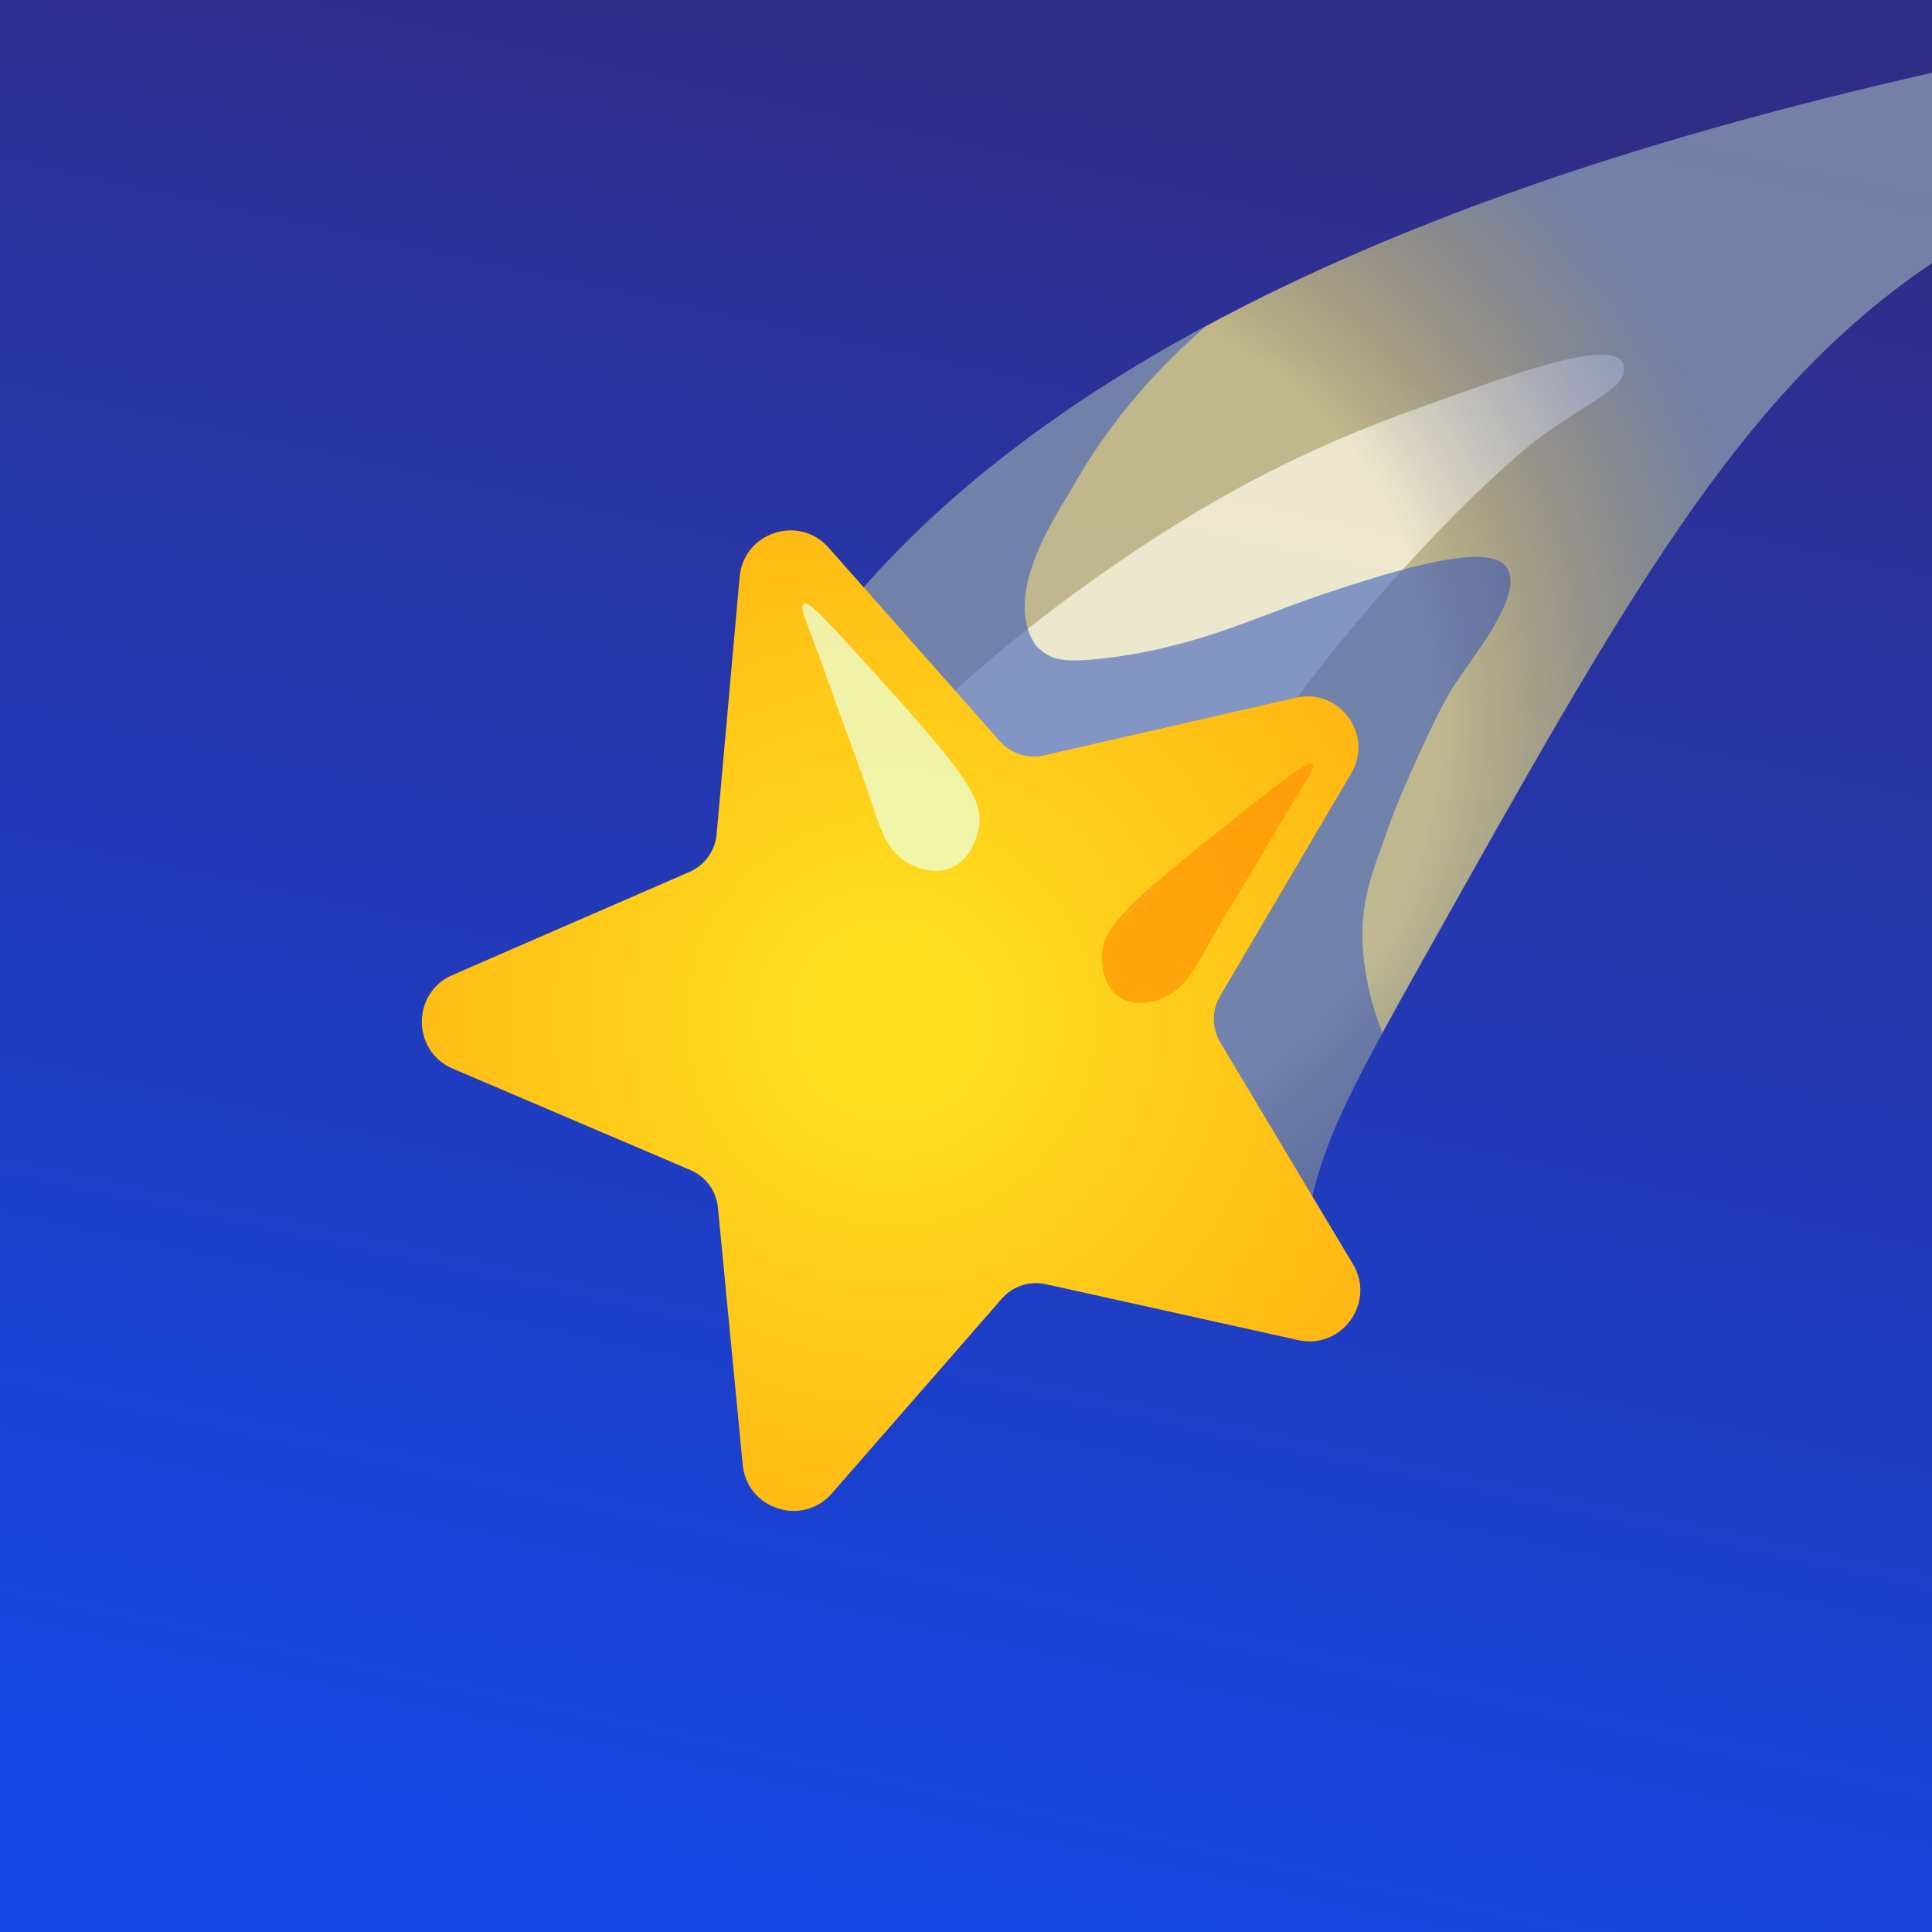
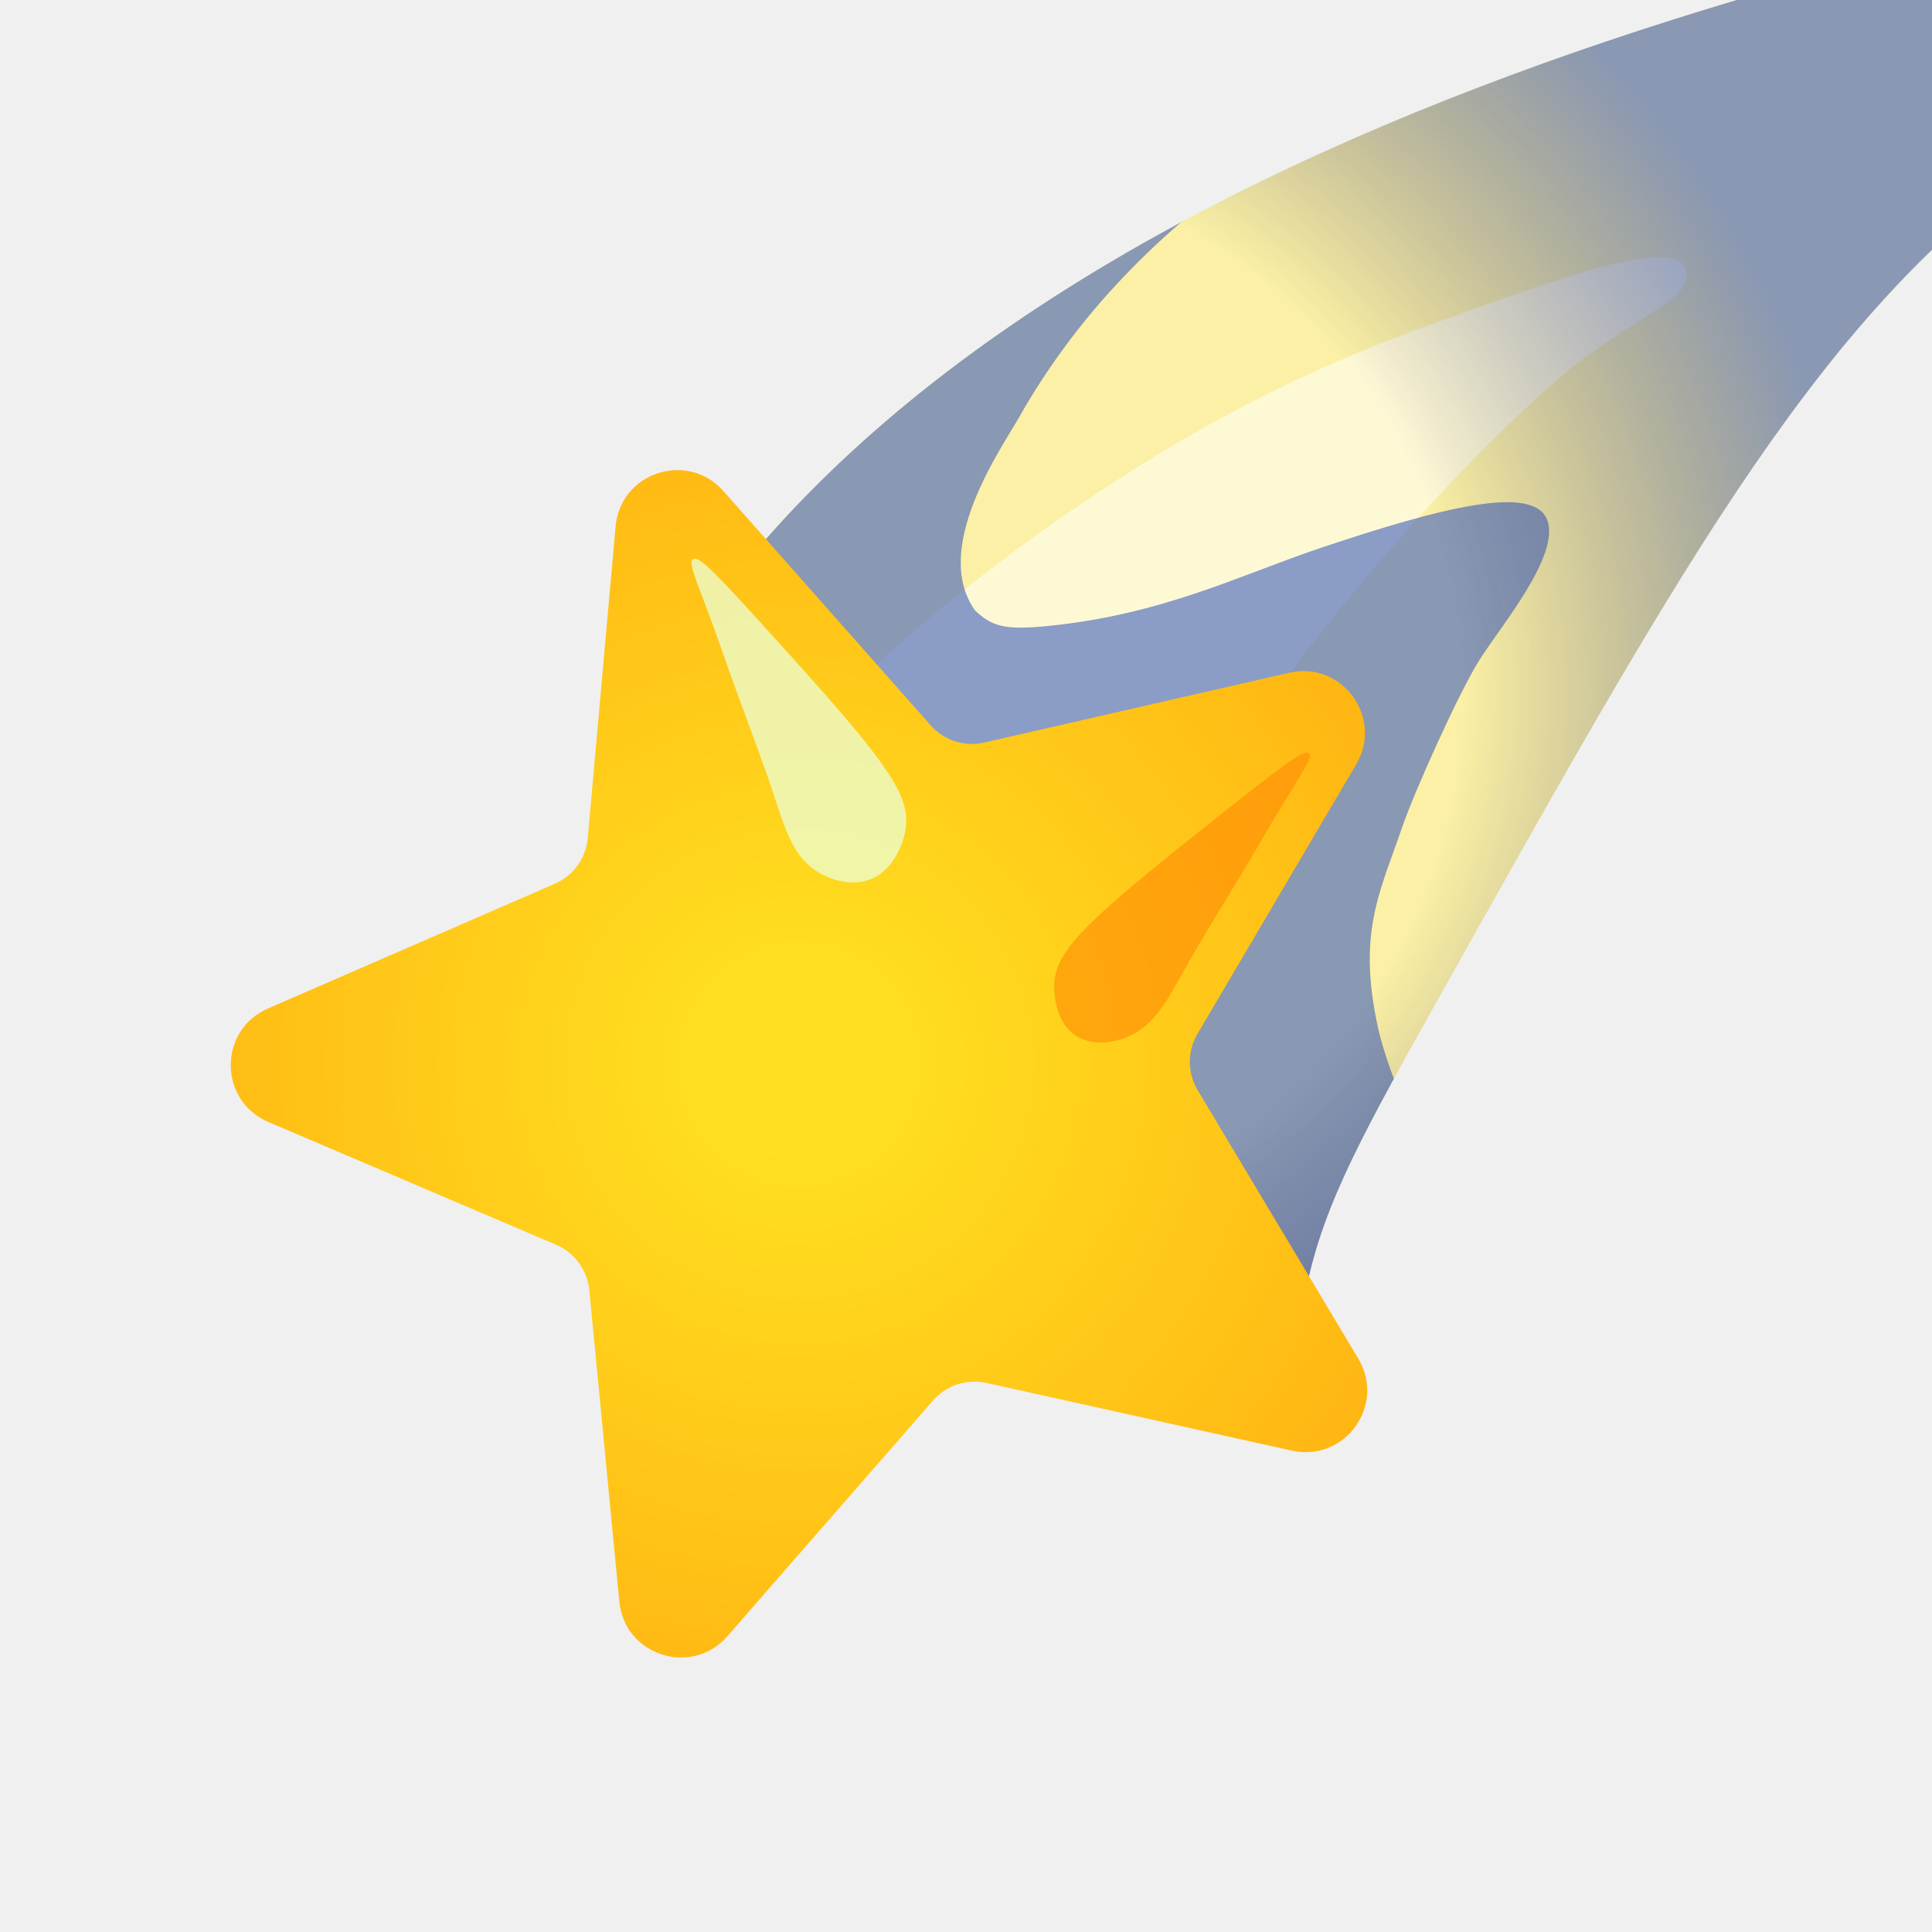
<svg xmlns="http://www.w3.org/2000/svg" width="1080" height="1080" viewBox="0 0 1080 1080" fill="none">
-   <g clip-path="url(#clip0_1_2)">
-     <rect width="1080" height="1080" fill="url(#paint0_linear_1_2)" />
-     <path d="M454.62 363.63C445.27 376.56 387.72 457.57 412.91 493.23C432.27 520.64 482.36 495.58 559.86 530.27C605.83 550.85 634.17 580.34 640.25 586.66C698.08 646.71 702.47 719.84 717.8 717.67C725.94 716.52 727.79 695.45 732.56 672.98C740.79 634.14 758.95 601.73 795.26 536.92C909.73 332.63 970.92 223.72 1073.33 151.6C1115.32 122.03 1147.77 110.25 1476.53 61.23C1531.22 53.08 1740.35 18.57 1988.97 -31.13C2049.6 -43.25 2080.32 -49.88 2079.84 -54.96C2078.41 -70.26 1795.85 -62.52 1518.24 -31.13C1457.81 -24.29 1385.41 -16.11 1290.32 0.15C1068.14 38.14 633.04 116.96 454.62 363.63Z" fill="#FFF085" fill-opacity="0.7" />
-     <path d="M511.43 407.39C475.75 442.76 420.05 504.82 429.96 518.33C433.25 522.82 441.77 519.23 487.48 509.26C550.3 495.56 558.84 496.83 565.85 500.68C586.59 512.07 589.64 543.62 592.66 579.63C597.99 643.16 584.25 685.69 588.19 686.89C596.25 689.33 633.35 505.63 737.16 374.06C805.8 287.06 857.5 247 857.5 247C889.52 222.86 910.919 216.76 907.5 204C903.015 187.26 843.12 210.16 790.5 229C728.34 251.25 682.9 276.8 648.06 299.12C576.9 344.7 531.7 387.3 511.44 407.38L511.43 407.39Z" fill="#FEFCE8" fill-opacity="0.71" />
-     <mask id="mask0_1_2" style="mask-type:luminance" maskUnits="userSpaceOnUse" x="406" y="-63" width="1674" height="781">
-       <path d="M454.62 363.63C445.27 376.56 387.72 457.57 412.91 493.23C432.27 520.64 482.36 495.58 559.86 530.27C605.83 550.85 634.17 580.34 640.25 586.66C698.08 646.71 702.47 719.84 717.8 717.67C725.94 716.52 727.79 695.45 732.56 672.98C740.79 634.14 758.95 601.73 795.26 536.92C909.73 332.63 970.92 223.72 1073.33 151.6C1115.32 122.03 1147.77 110.25 1476.53 61.23C1531.22 53.08 1740.35 18.57 1988.97 -31.13C2049.6 -43.25 2080.32 -49.88 2079.84 -54.96C2078.41 -70.26 1795.85 -62.52 1518.24 -31.13C1457.81 -24.29 1385.41 -16.11 1290.32 0.15C1068.14 38.14 633.04 116.96 454.62 363.63Z" fill="white" />
+   <g clip-path="url(#clip0_4_2)">
+     <path d="M393.968 344.098C382.645 359.755 312.954 457.855 343.459 501.038C366.903 534.231 427.56 503.884 521.409 545.892C577.077 570.814 611.396 606.525 618.759 614.179C688.789 686.897 694.105 775.455 712.669 772.827C722.526 771.434 724.766 745.919 730.543 718.709C740.509 671.675 762.5 632.428 806.47 553.945C945.089 306.558 1019.19 174.672 1143.2 87.337C1194.05 51.529 1233.35 37.264 1631.46 -22.098C1697.69 -31.967 1950.94 -73.757 2252.01 -133.942C2325.43 -148.619 2362.63 -156.647 2362.05 -162.799C2360.32 -181.327 2018.15 -171.954 1681.97 -133.942C1608.79 -125.659 1521.12 -115.753 1405.97 -96.063C1136.92 -50.059 610.028 45.389 393.968 344.098Z" fill="#FFF085" fill-opacity="0.7" />
+     <path d="M462.763 397.089C419.556 439.921 352.105 515.073 364.106 531.433C368.09 536.871 378.407 532.523 433.76 520.45C509.833 503.86 520.174 505.398 528.663 510.06C553.779 523.853 557.472 562.059 561.129 605.665C567.584 682.598 550.945 734.1 555.716 735.553C565.477 738.508 610.403 516.054 736.113 356.728C819.234 251.374 881.84 202.863 881.84 202.863C920.615 173.63 946.529 166.243 942.389 150.792C936.957 130.52 864.427 158.251 800.706 181.066C725.433 208.009 670.406 238.95 628.216 265.978C542.044 321.174 487.309 372.761 462.775 397.077L462.763 397.089Z" fill="#FEFCE8" fill-opacity="0.71" />
+     <mask id="mask0_4_2" style="mask-type:luminance" maskUnits="userSpaceOnUse" x="335" y="-172" width="2028" height="945">
+       <path d="M393.968 344.098C382.645 359.755 312.954 457.855 343.459 501.038C366.903 534.231 427.56 503.884 521.409 545.892C577.077 570.814 611.396 606.525 618.759 614.179C688.789 686.897 694.105 775.455 712.669 772.827C722.526 771.434 724.766 745.919 730.543 718.709C740.509 671.675 762.5 632.428 806.47 553.945C945.089 306.558 1019.19 174.672 1143.2 87.337C1194.05 51.529 1233.35 37.264 1631.46 -22.098C1697.69 -31.967 1950.94 -73.757 2252.01 -133.942C2325.43 -148.619 2362.63 -156.647 2362.05 -162.799C2360.32 -181.327 2018.15 -171.954 1681.97 -133.942C1608.79 -125.659 1521.12 -115.753 1405.97 -96.063C1136.92 -50.059 610.028 45.389 393.968 344.098Z" fill="white" />
    </mask>
-     <g mask="url(#mask0_1_2)">
-       <path d="M733.95 138.08C735.84 141.58 652.2 179.24 599.69 272.15C591.78 286.14 559 332.48 579.33 361.2C587 368.5 592.73 370.435 612.5 368.5C665.94 363.27 701.64 344.95 738.72 332.48C795.21 313.49 837.34 303 843.5 319.5C849.66 336 822 368.5 812 384.5C802.536 399.642 782.144 445 776.5 461.5C766.238 491.5 755.67 510.12 765.53 554.44C766.51 558.84 781.01 620.41 825.86 647.54C912.96 700.24 1057.83 588.8 1062.72 596.89C1069.53 608.18 834.19 902.46 574.11 828.53C404.87 780.42 269.18 588.84 301.25 426.92C347.39 194.05 729.41 129.72 733.93 138.08H733.95Z" fill="#3F5DBC" fill-opacity="0.6" />
+     <g mask="url(#mask0_4_2)">
+       <path d="M732.226 70.965C734.515 75.203 633.23 120.808 569.642 233.319C560.063 250.26 520.368 306.376 544.987 341.155C554.275 349.995 561.214 352.338 585.155 349.995C649.868 343.662 693.1 321.477 738.002 306.376C806.409 283.38 857.428 270.677 864.887 290.658C872.346 310.639 838.851 349.995 826.742 369.37C815.281 387.707 790.587 442.634 783.752 462.614C771.326 498.943 758.528 521.491 770.468 575.161C771.655 580.49 789.214 655.048 843.525 687.902C949 751.72 1124.43 616.77 1130.35 626.567C1138.6 640.238 853.613 996.6 538.666 907.074C333.722 848.815 169.407 616.818 208.242 420.739C264.116 138.743 726.728 60.841 732.202 70.965H732.226Z" fill="#3F5DBC" fill-opacity="0.6" />
    </g>
-     <path d="M454.62 363.63C445.27 376.56 387.72 457.57 412.91 493.23C432.27 520.64 482.36 495.58 559.86 530.27C605.83 550.85 634.17 580.34 640.25 586.66C698.08 646.71 702.47 719.84 717.8 717.67C725.94 716.52 727.79 695.45 732.56 672.98C740.79 634.14 758.95 601.73 795.26 536.92C909.73 332.63 970.92 223.72 1073.33 151.6C1115.32 122.03 1147.77 110.25 1476.53 61.23C1531.22 53.08 1740.35 18.57 1988.97 -31.13C2049.6 -43.25 2080.32 -49.88 2079.84 -54.96C2078.41 -70.26 1795.85 -62.52 1518.24 -31.13C1457.81 -24.29 1385.41 -16.11 1290.32 0.15C1068.14 38.14 633.04 116.96 454.62 363.63Z" fill="url(#paint1_radial_1_2)" />
-     <path d="M463.2 306.15L558.92 414.32C565.09 421.29 574.57 424.33 583.64 422.26L724.44 390.03C748.82 384.45 768.05 410.73 755.36 432.28L682.06 556.75C677.34 564.77 677.37 574.73 682.15 582.71L756.31 706.66C769.15 728.12 750.1 754.53 725.68 749.12L584.66 717.87C575.57 715.86 566.11 718.97 560 725.98L465.03 834.82C448.59 853.66 417.58 843.71 415.18 818.81L401.32 675.03C400.43 665.77 394.55 657.73 385.99 654.08L253.13 597.39C230.13 587.58 230.01 555.01 252.95 545.03L385.41 487.42C393.94 483.71 399.77 475.63 400.6 466.36L413.46 322.49C415.69 297.58 446.62 287.41 463.2 306.14V306.15Z" fill="url(#paint2_radial_1_2)" />
-     <path d="M547.06 463.74C546.66 465.68 543.46 479.98 531.83 485.07C520.97 489.83 509.57 483.59 507.83 482.6C497.43 476.7 493.03 466.54 488.46 452.31C480.94 428.88 471.68 406.05 463.63 382.79C452.3 350.05 446.36 339.48 449.23 337.6C452.08 335.74 460.32 344.61 493.42 381.28C540.6 433.54 550.35 447.84 547.05 463.72L547.06 463.74Z" fill="#ECFCCA" fill-opacity="0.8" />
-     <path d="M615.93 534.94C615.91 536.86 615.99 551.03 625.87 557.53C635.09 563.6 647.07 559.18 648.91 558.47C659.88 554.24 666.08 545.09 673.28 532.05C685.13 510.58 698.49 489.92 710.8 468.7C728.13 438.82 735.87 429.47 733.55 427.28C731.25 425.1 721.7 432.49 683.13 463.14C628.15 506.83 616.07 519.22 615.93 534.93V534.94Z" fill="#FF8904" fill-opacity="0.6" />
+     <path d="M393.968 344.098C382.645 359.755 312.954 457.855 343.459 501.038C366.903 534.231 427.56 503.884 521.409 545.892C577.077 570.814 611.396 606.525 618.759 614.179C688.789 686.897 694.105 775.455 712.669 772.827C722.526 771.434 724.766 745.919 730.543 718.709C740.509 671.675 762.5 632.428 806.47 553.945C945.089 306.558 1019.19 174.672 1143.2 87.337C1194.05 51.529 1233.35 37.264 1631.46 -22.098C1697.69 -31.967 1950.94 -73.757 2252.01 -133.942C2325.43 -148.619 2362.63 -156.647 2362.05 -162.799C2360.32 -181.327 2018.15 -171.954 1681.97 -133.942C1608.79 -125.659 1521.12 -115.753 1405.97 -96.063C1136.92 -50.059 610.028 45.389 393.968 344.098Z" fill="url(#paint0_radial_4_2)" />
+     <path d="M404.358 274.491L520.271 405.481C527.743 413.922 539.223 417.603 550.206 415.096L720.71 376.067C750.233 369.31 773.52 401.134 758.153 427.23L669.389 577.959C663.673 587.671 663.71 599.732 669.498 609.395L759.303 759.494C774.852 785.481 751.783 817.463 722.211 810.911L551.441 773.069C540.434 770.635 528.978 774.401 521.579 782.89L406.574 914.691C386.666 937.505 349.114 925.456 346.207 895.303L329.424 721.191C328.346 709.978 321.225 700.242 310.86 695.822L149.971 627.172C122.119 615.293 121.974 575.852 149.753 563.766L310.157 494.003C320.487 489.51 327.547 479.725 328.552 468.5L344.125 294.279C346.825 264.113 384.28 251.798 404.358 274.479V274.491Z" fill="url(#paint1_radial_4_2)" />
+     <path d="M505.909 465.327C505.425 467.676 501.55 484.993 487.466 491.157C474.315 496.921 460.51 489.365 458.403 488.166C445.809 481.021 440.481 468.718 434.947 451.486C425.841 423.113 414.627 395.467 404.879 367.3C391.159 327.653 383.965 314.853 387.441 312.576C390.892 310.324 400.871 321.065 440.953 365.471C498.087 428.756 509.893 446.073 505.897 465.303L505.909 465.327Z" fill="#ECFCCA" fill-opacity="0.8" />
+     <path d="M589.308 551.548C589.284 553.873 589.381 571.032 601.345 578.903C612.511 586.254 627.018 580.901 629.246 580.041C642.53 574.919 650.038 563.839 658.757 548.048C673.107 522.048 689.286 497.03 704.192 471.333C725.178 435.15 734.551 423.827 731.742 421.175C728.957 418.535 717.392 427.484 670.685 464.6C604.106 517.507 589.478 532.511 589.308 551.535V551.548Z" fill="#FF8904" fill-opacity="0.6" />
  </g>
  <defs>
-     <linearGradient id="paint0_linear_1_2" x1="423.033" y1="1080" x2="656.967" y2="-6.65296e-06" gradientUnits="userSpaceOnUse">
-       <stop stop-color="#1447E6" />
-       <stop offset="1" stop-color="#312C85" />
-     </linearGradient>
-     <radialGradient id="paint1_radial_1_2" cx="0" cy="0" r="1" gradientUnits="userSpaceOnUse" gradientTransform="translate(558.5 400.5) rotate(-25.996) scale(427.781 427.781)">
+     <radialGradient id="paint0_radial_4_2" cx="0" cy="0" r="1" gradientUnits="userSpaceOnUse" gradientTransform="translate(519.763 388.746) rotate(-25.996) scale(518.027 518.027)">
      <stop stop-color="#0B0A1F" stop-opacity="0" />
      <stop offset="0.573" stop-color="#1E1B52" stop-opacity="0" />
      <stop offset="1" stop-color="#3F5DBC" stop-opacity="0.6" />
    </radialGradient>
-     <radialGradient id="paint2_radial_1_2" cx="0" cy="0" r="1" gradientUnits="userSpaceOnUse" gradientTransform="translate(498.13 570.56) rotate(4.79093) scale(681.752 681.752)">
+     <radialGradient id="paint1_radial_4_2" cx="0" cy="0" r="1" gradientUnits="userSpaceOnUse" gradientTransform="translate(446.657 594.682) rotate(4.79093) scale(825.576 825.576)">
      <stop offset="0.06" stop-color="#FFDF20" />
      <stop offset="0.874" stop-color="#FF8904" />
    </radialGradient>
-     <clipPath id="clip0_1_2">
+     <clipPath id="clip0_4_2">
      <rect width="1080" height="1080" fill="white" />
    </clipPath>
  </defs>
</svg>
